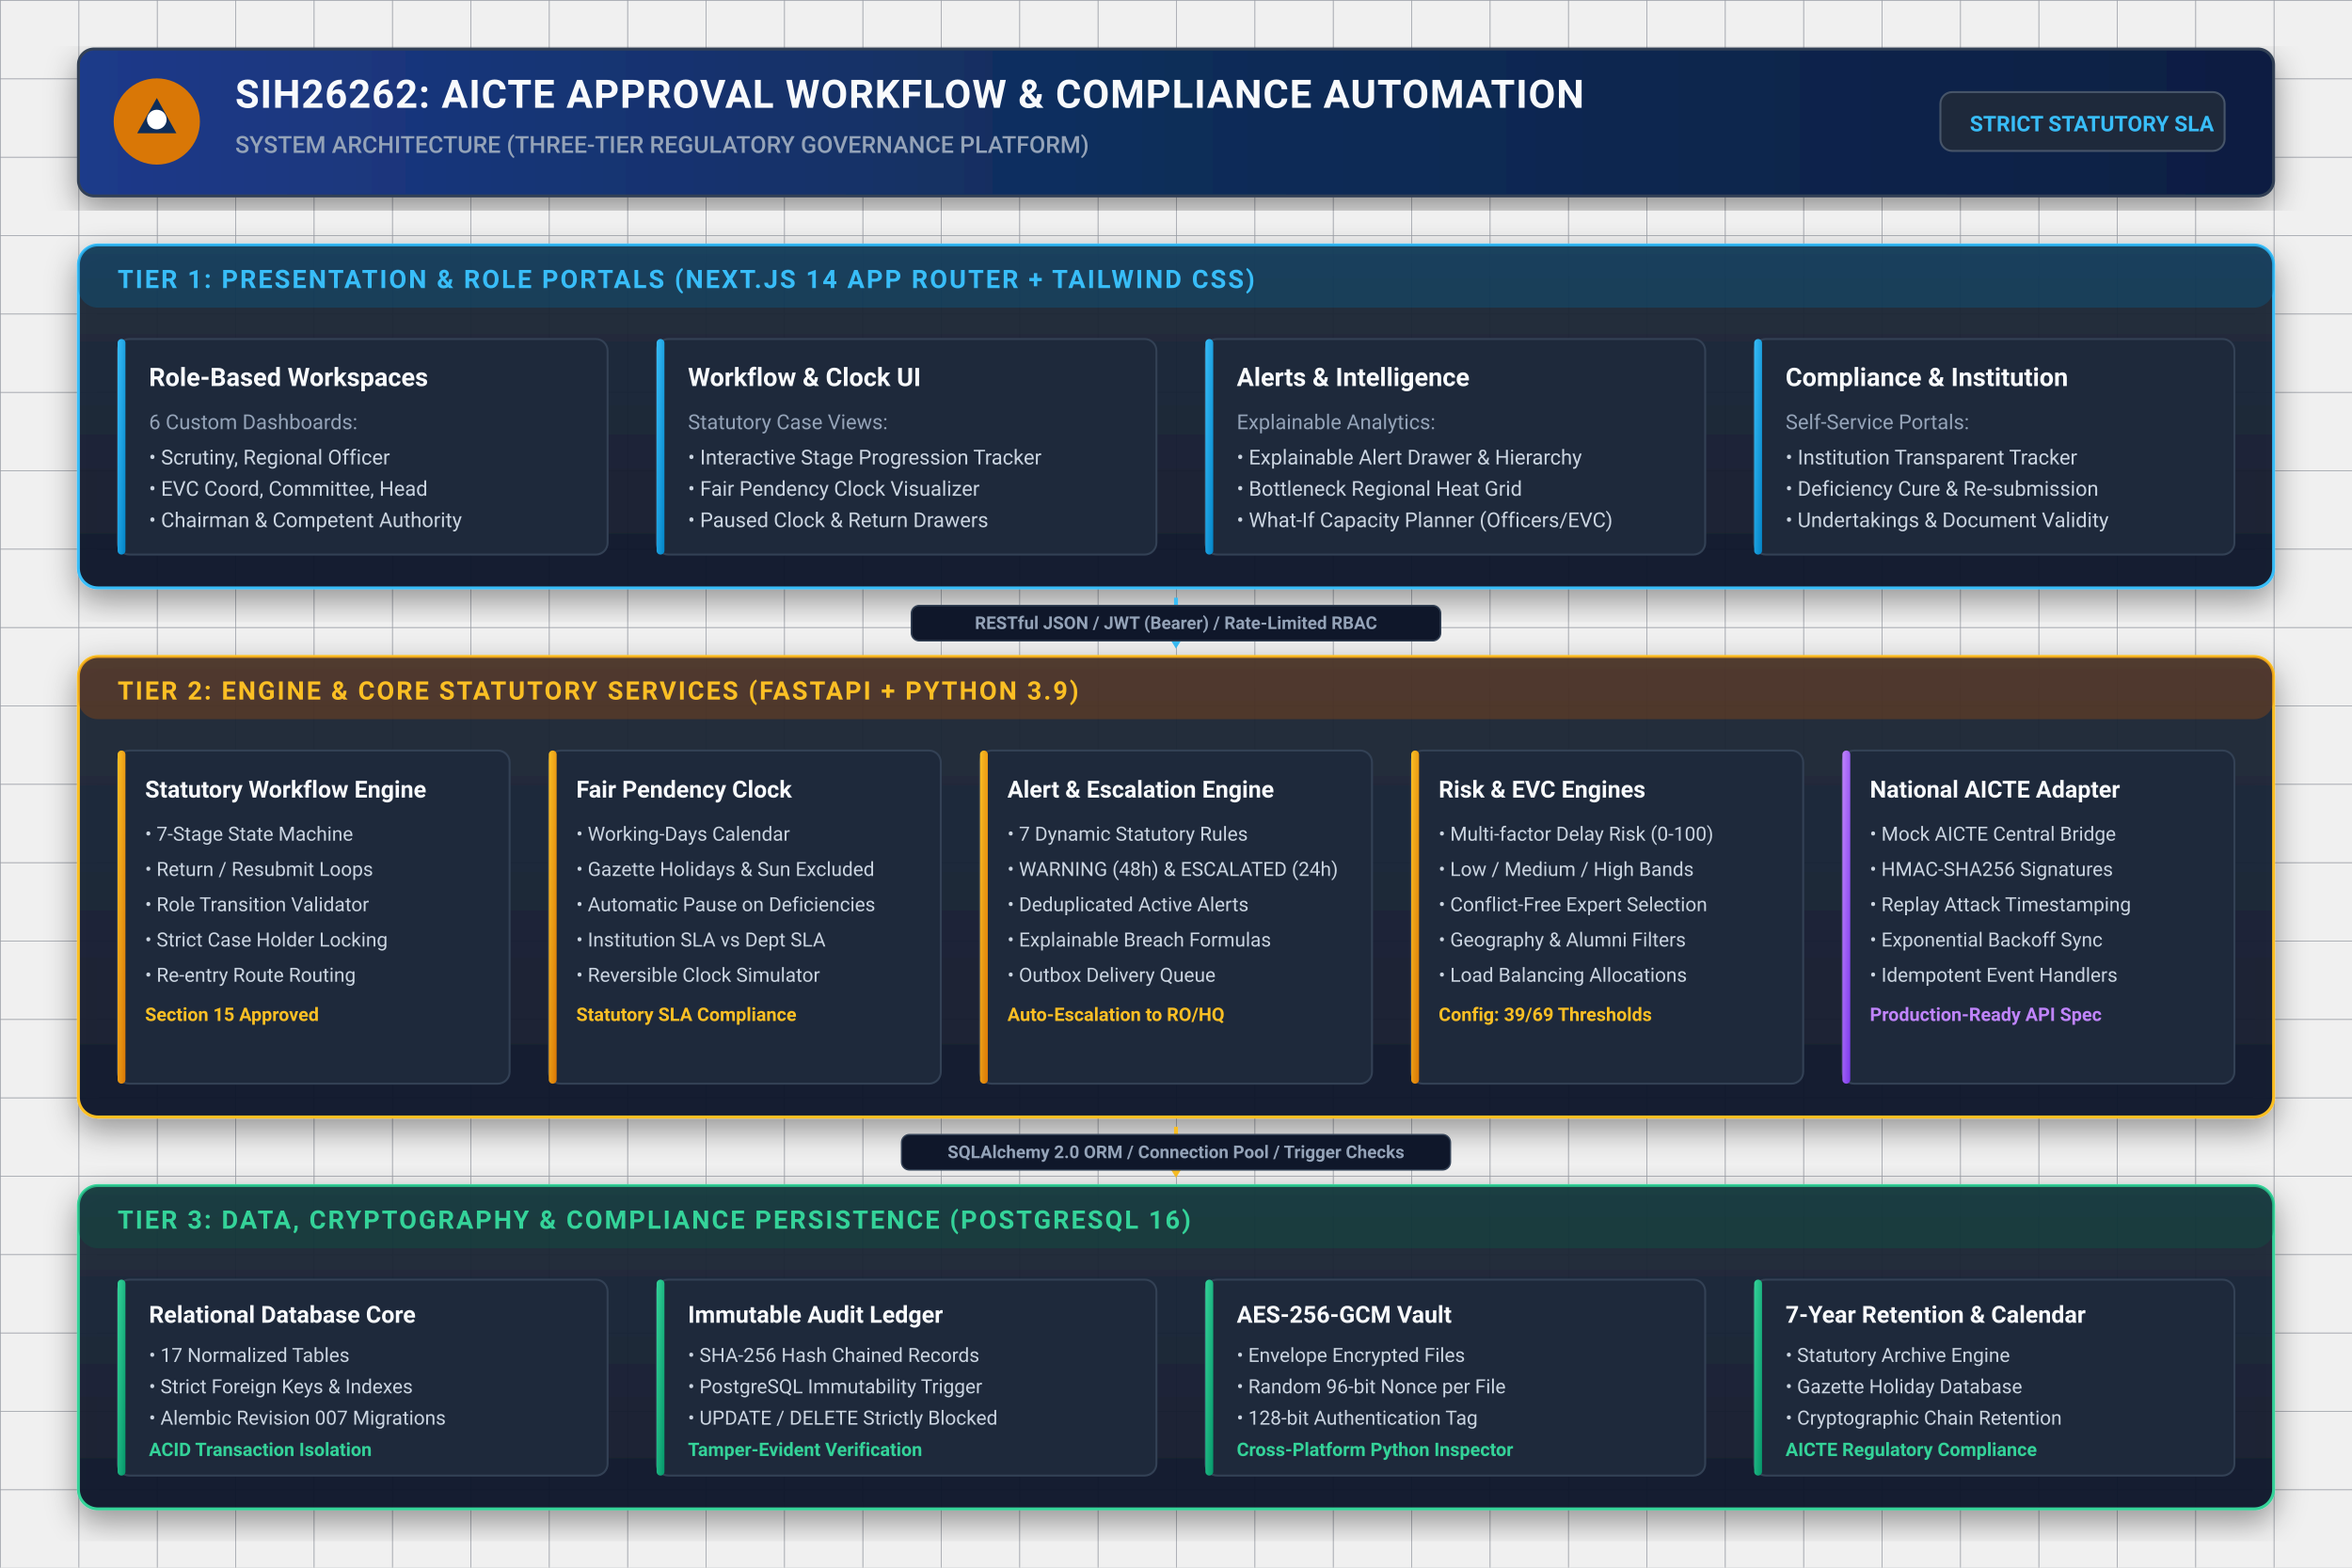
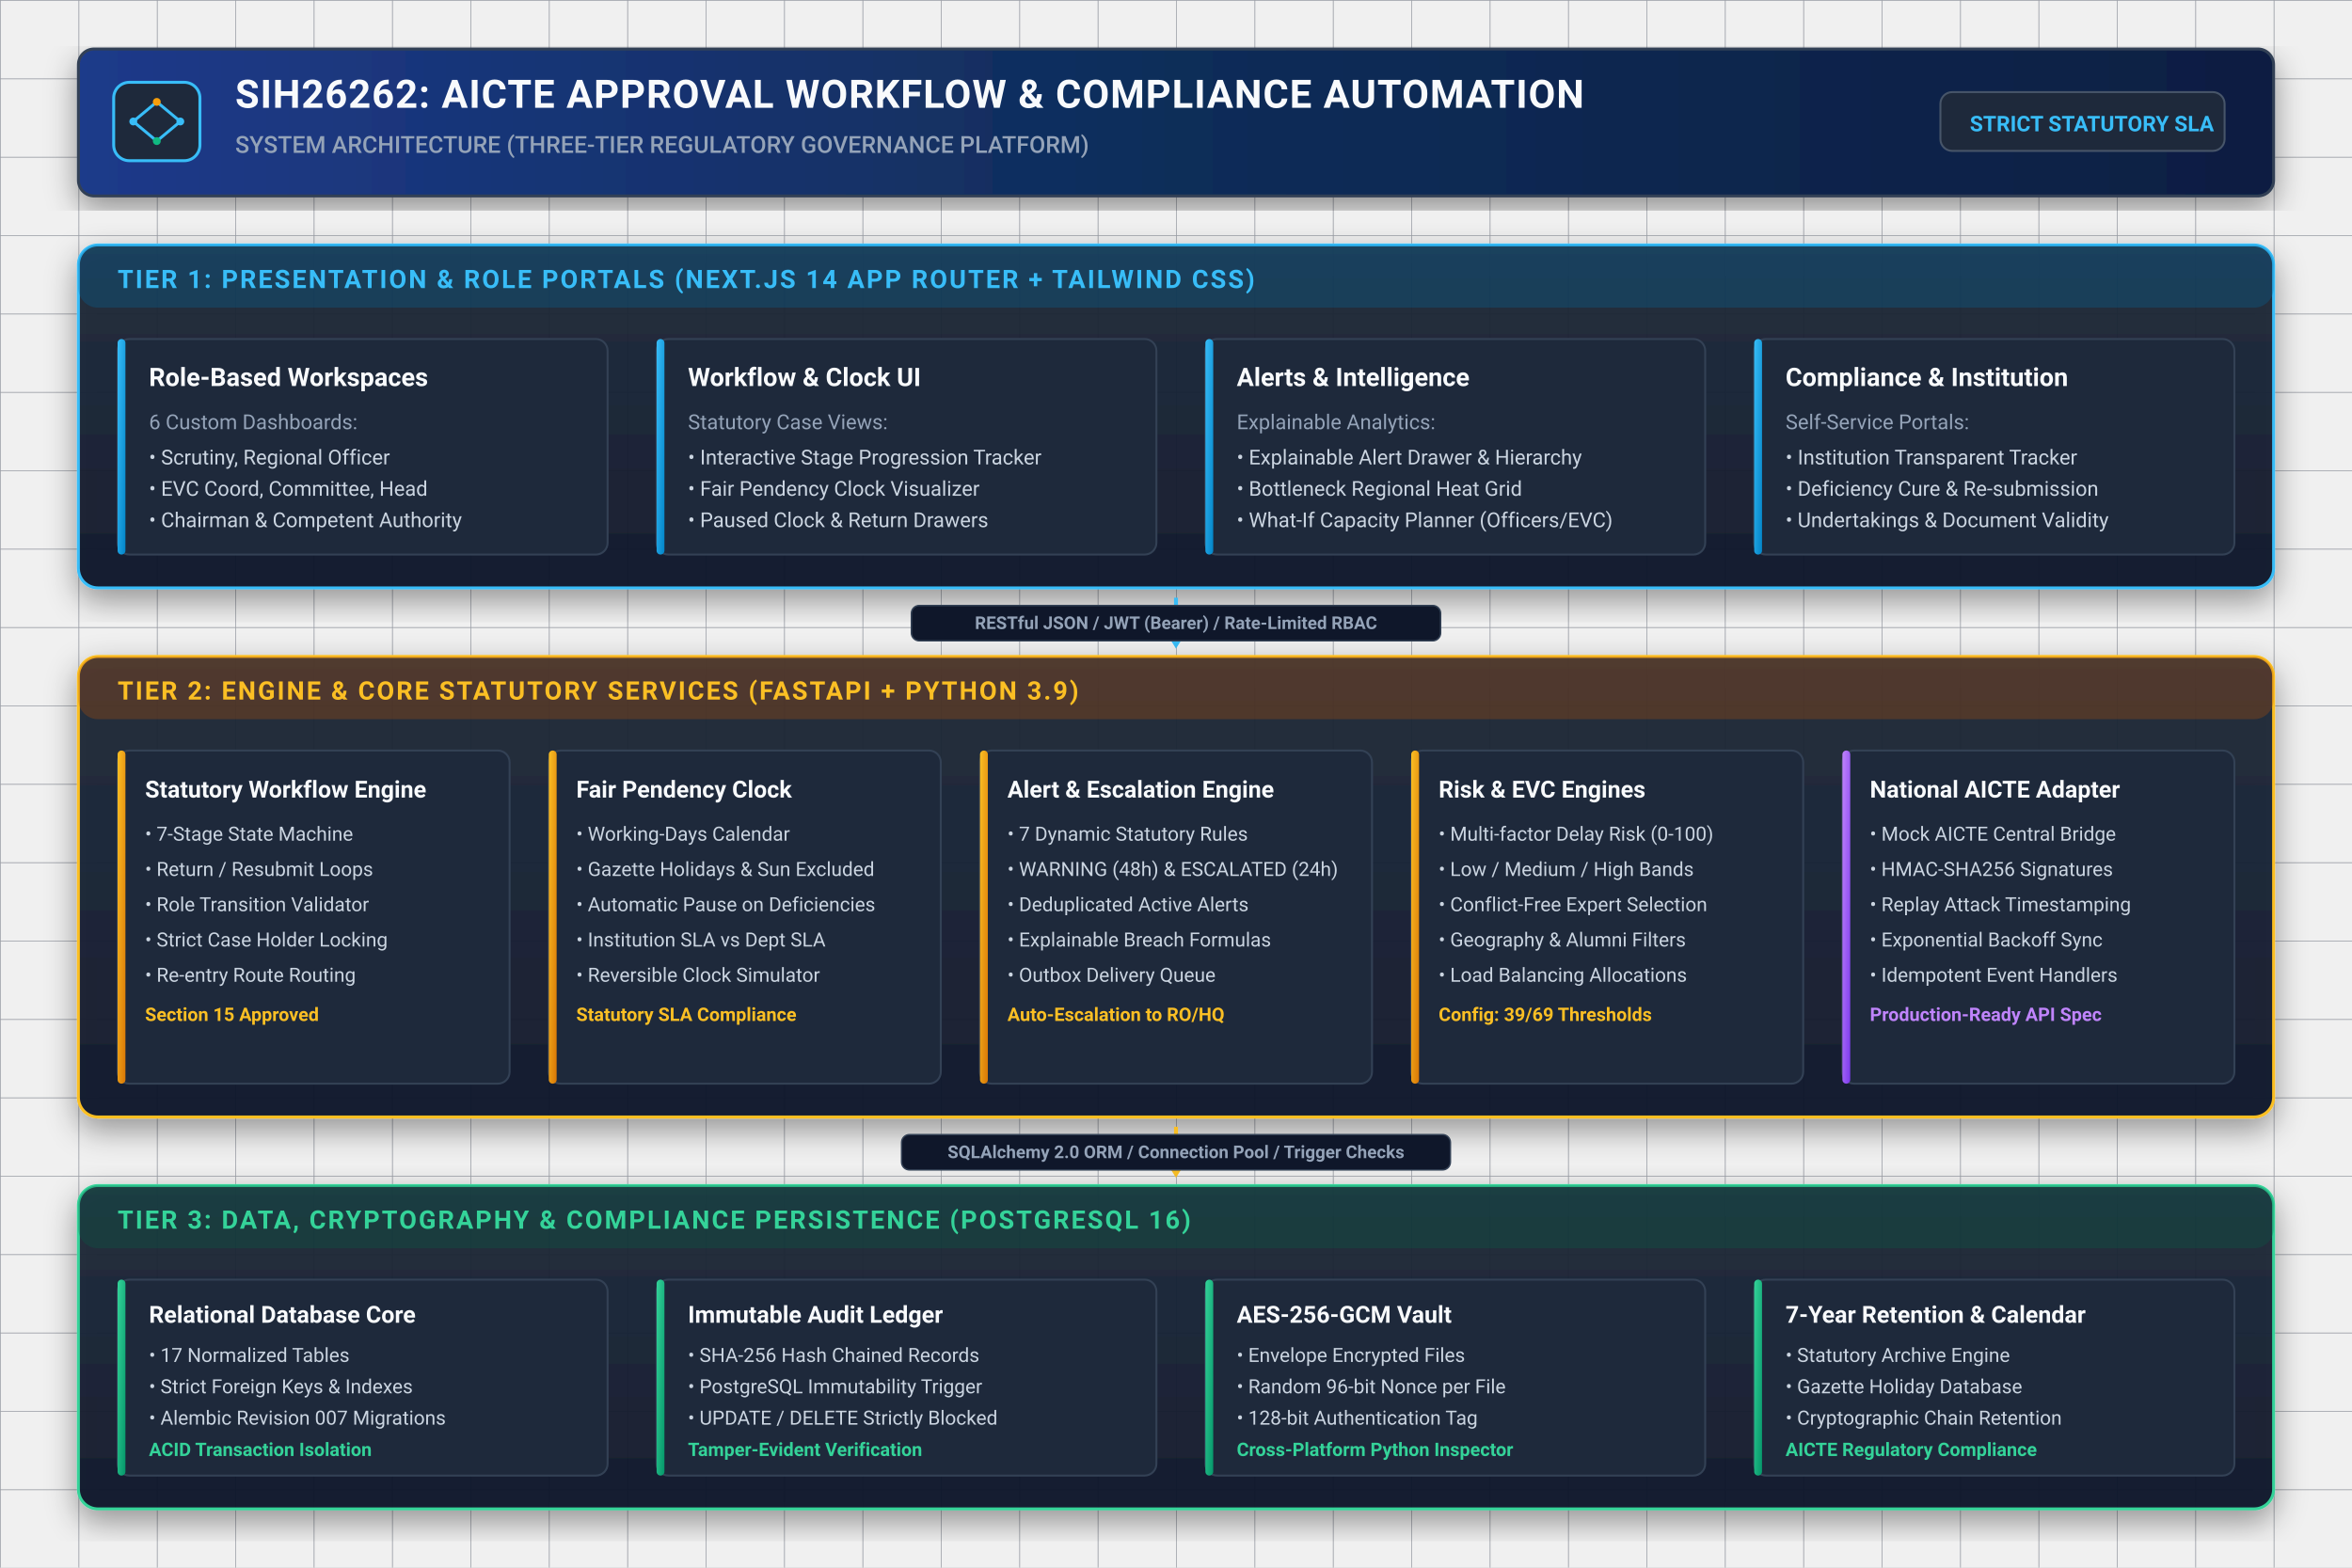
<svg xmlns="http://www.w3.org/2000/svg" viewBox="0 0 1200 800" width="100%" height="100%" style="background:#0b132b; font-family: -apple-system, BlinkMacSystemFont, 'Segoe UI', Roboto, Helvetica, Arial, sans-serif;">
  <defs>
    <linearGradient id="headerGrad" x1="0%" y1="0%" x2="100%" y2="0%">
      <stop offset="0%" stop-color="#1e3a8a" />
      <stop offset="50%" stop-color="#0f2d59" />
      <stop offset="100%" stop-color="#091e42" />
    </linearGradient>
    <linearGradient id="tierCardGrad" x1="0%" y1="0%" x2="0%" y2="100%">
      <stop offset="0%" stop-color="#1e293b" stop-opacity="0.95" />
      <stop offset="100%" stop-color="#0f172a" stop-opacity="0.95" />
    </linearGradient>
    <linearGradient id="accentBlue" x1="0%" y1="0%" x2="100%" y2="100%">
      <stop offset="0%" stop-color="#38bdf8" />
      <stop offset="100%" stop-color="#0284c7" />
    </linearGradient>
    <linearGradient id="accentGold" x1="0%" y1="0%" x2="100%" y2="100%">
      <stop offset="0%" stop-color="#fbbf24" />
      <stop offset="100%" stop-color="#d97706" />
    </linearGradient>
    <linearGradient id="accentGreen" x1="0%" y1="0%" x2="100%" y2="100%">
      <stop offset="0%" stop-color="#34d399" />
      <stop offset="100%" stop-color="#059669" />
    </linearGradient>
    <linearGradient id="accentPurple" x1="0%" y1="0%" x2="100%" y2="100%">
      <stop offset="0%" stop-color="#c084fc" />
      <stop offset="100%" stop-color="#7c3aed" />
    </linearGradient>
    <filter id="dropShadow" x="-10%" y="-10%" width="120%" height="120%">
      <feDropShadow dx="0" dy="6" stdDeviation="8" flood-color="#000000" flood-opacity="0.4" />
    </filter>
  </defs>
  <pattern id="grid" width="40" height="40" patternUnits="userSpaceOnUse">
    <path d="M 40 0 L 0 0 0 40" fill="none" stroke="#1e293b" stroke-width="0.75" stroke-opacity="0.4" />
  </pattern>
  <rect width="1200" height="800" fill="url(#grid)" />
  <rect x="40" y="25" width="1120" height="75" rx="8" fill="url(#headerGrad)" stroke="#334155" stroke-width="1.5" filter="url(#dropShadow)" />
-   <circle cx="80" cy="62" r="22" fill="#d97706" />
-   <path d="M 70 68 L 80 50 L 90 68 Z" fill="#0f2d59" />
-   <circle cx="80" cy="61" r="5" fill="#ffffff" />
+   <rect x="58" y="42" width="44" height="40" rx="8" fill="#1e293b" stroke="#38bdf8" stroke-width="1.5" />
+   <path d="M 68 62 L 80 52 L 92 62 L 80 72 Z" fill="none" stroke="#38bdf8" stroke-width="1.5" stroke-linejoin="round" />
+   <circle cx="80" cy="52" r="2" fill="#f59e0b" />
+   <circle cx="92" cy="62" r="2" fill="#38bdf8" />
+   <circle cx="80" cy="72" r="2" fill="#10b981" />
+   <circle cx="68" cy="62" r="2" fill="#38bdf8" />
  <text x="120" y="55" fill="#f8fafc" font-size="20" font-weight="700" letter-spacing="0.5">SIH26262: AICTE APPROVAL WORKFLOW &amp; COMPLIANCE AUTOMATION</text>
  <text x="120" y="78" fill="#94a3b8" font-size="12" font-weight="500">SYSTEM ARCHITECTURE (THREE-TIER REGULATORY GOVERNANCE PLATFORM)</text>
  <rect x="990" y="47" width="145" height="30" rx="6" fill="#1e293b" stroke="#475569" stroke-width="1" />
  <text x="1005" y="67" fill="#38bdf8" font-size="11" font-weight="600">STRICT STATUTORY SLA</text>
  <g transform="translate(40, 125)">
    <rect width="1120" height="175" rx="10" fill="url(#tierCardGrad)" stroke="#38bdf8" stroke-width="1.5" filter="url(#dropShadow)" />
    <rect x="0" y="0" width="1120" height="32" rx="10" fill="#0369a1" fill-opacity="0.3" />
    <text x="20" y="22" fill="#38bdf8" font-size="13" font-weight="700" letter-spacing="1">TIER 1: PRESENTATION &amp; ROLE PORTALS (NEXT.JS 14 APP ROUTER + TAILWIND CSS)</text>
    <g transform="translate(20, 48)">
      <rect width="250" height="110" rx="6" fill="#1e293b" stroke="#334155" stroke-width="1" />
      <rect x="0" y="0" width="4" height="110" rx="2" fill="url(#accentBlue)" />
      <text x="16" y="24" fill="#f8fafc" font-size="13" font-weight="600">Role-Based Workspaces</text>
      <text x="16" y="46" fill="#94a3b8" font-size="10.5">6 Custom Dashboards:</text>
      <text x="16" y="64" fill="#cbd5e1" font-size="10.5">• Scrutiny, Regional Officer</text>
      <text x="16" y="80" fill="#cbd5e1" font-size="10.5">• EVC Coord, Committee, Head</text>
      <text x="16" y="96" fill="#cbd5e1" font-size="10.5">• Chairman &amp; Competent Authority</text>
    </g>
    <g transform="translate(295, 48)">
      <rect width="255" height="110" rx="6" fill="#1e293b" stroke="#334155" stroke-width="1" />
      <rect x="0" y="0" width="4" height="110" rx="2" fill="url(#accentBlue)" />
      <text x="16" y="24" fill="#f8fafc" font-size="13" font-weight="600">Workflow &amp; Clock UI</text>
      <text x="16" y="46" fill="#94a3b8" font-size="10.5">Statutory Case Views:</text>
      <text x="16" y="64" fill="#cbd5e1" font-size="10.5">• Interactive Stage Progression Tracker</text>
      <text x="16" y="80" fill="#cbd5e1" font-size="10.5">• Fair Pendency Clock Visualizer</text>
      <text x="16" y="96" fill="#cbd5e1" font-size="10.5">• Paused Clock &amp; Return Drawers</text>
    </g>
    <g transform="translate(575, 48)">
      <rect width="255" height="110" rx="6" fill="#1e293b" stroke="#334155" stroke-width="1" />
      <rect x="0" y="0" width="4" height="110" rx="2" fill="url(#accentBlue)" />
      <text x="16" y="24" fill="#f8fafc" font-size="13" font-weight="600">Alerts &amp; Intelligence</text>
      <text x="16" y="46" fill="#94a3b8" font-size="10.5">Explainable Analytics:</text>
      <text x="16" y="64" fill="#cbd5e1" font-size="10.5">• Explainable Alert Drawer &amp; Hierarchy</text>
      <text x="16" y="80" fill="#cbd5e1" font-size="10.5">• Bottleneck Regional Heat Grid</text>
      <text x="16" y="96" fill="#cbd5e1" font-size="10.5">• What-If Capacity Planner (Officers/EVC)</text>
    </g>
    <g transform="translate(855, 48)">
      <rect width="245" height="110" rx="6" fill="#1e293b" stroke="#334155" stroke-width="1" />
      <rect x="0" y="0" width="4" height="110" rx="2" fill="url(#accentBlue)" />
      <text x="16" y="24" fill="#f8fafc" font-size="13" font-weight="600">Compliance &amp; Institution</text>
      <text x="16" y="46" fill="#94a3b8" font-size="10.5">Self-Service Portals:</text>
      <text x="16" y="64" fill="#cbd5e1" font-size="10.5">• Institution Transparent Tracker</text>
      <text x="16" y="80" fill="#cbd5e1" font-size="10.5">• Deficiency Cure &amp; Re-submission</text>
      <text x="16" y="96" fill="#cbd5e1" font-size="10.5">• Undertakings &amp; Document Validity</text>
    </g>
  </g>
  <g transform="translate(600, 305)">
    <line x1="0" y1="0" x2="0" y2="20" stroke="#38bdf8" stroke-width="2" stroke-dasharray="4,4" />
    <polygon points="-5,18 0,26 5,18" fill="#38bdf8" />
    <rect x="-135" y="4" width="270" height="18" rx="4" fill="#0f172a" stroke="#334155" stroke-width="0.75" />
    <text x="0" y="16" fill="#94a3b8" font-size="9" text-anchor="middle" font-weight="600">RESTful JSON / JWT (Bearer) / Rate-Limited RBAC</text>
  </g>
  <g transform="translate(40, 335)">
    <rect width="1120" height="235" rx="10" fill="url(#tierCardGrad)" stroke="#fbbf24" stroke-width="1.5" filter="url(#dropShadow)" />
    <rect x="0" y="0" width="1120" height="32" rx="10" fill="#b45309" fill-opacity="0.3" />
    <text x="20" y="22" fill="#fbbf24" font-size="13" font-weight="700" letter-spacing="1">TIER 2: ENGINE &amp; CORE STATUTORY SERVICES (FASTAPI + PYTHON 3.9)</text>
    <g transform="translate(20, 48)">
      <rect width="200" height="170" rx="6" fill="#1e293b" stroke="#334155" stroke-width="1" />
      <rect x="0" y="0" width="4" height="170" rx="2" fill="url(#accentGold)" />
      <text x="14" y="24" fill="#f8fafc" font-size="12" font-weight="600">Statutory Workflow Engine</text>
      <text x="14" y="46" fill="#cbd5e1" font-size="10">• 7-Stage State Machine</text>
      <text x="14" y="64" fill="#cbd5e1" font-size="10">• Return / Resubmit Loops</text>
      <text x="14" y="82" fill="#cbd5e1" font-size="10">• Role Transition Validator</text>
      <text x="14" y="100" fill="#cbd5e1" font-size="10">• Strict Case Holder Locking</text>
      <text x="14" y="118" fill="#cbd5e1" font-size="10">• Re-entry Route Routing</text>
      <text x="14" y="138" fill="#fbbf24" font-size="9.5" font-weight="600">Section 15 Approved</text>
    </g>
    <g transform="translate(240, 48)">
      <rect width="200" height="170" rx="6" fill="#1e293b" stroke="#334155" stroke-width="1" />
      <rect x="0" y="0" width="4" height="170" rx="2" fill="url(#accentGold)" />
      <text x="14" y="24" fill="#f8fafc" font-size="12" font-weight="600">Fair Pendency Clock</text>
      <text x="14" y="46" fill="#cbd5e1" font-size="10">• Working-Days Calendar</text>
      <text x="14" y="64" fill="#cbd5e1" font-size="10">• Gazette Holidays &amp; Sun Excluded</text>
      <text x="14" y="82" fill="#cbd5e1" font-size="10">• Automatic Pause on Deficiencies</text>
      <text x="14" y="100" fill="#cbd5e1" font-size="10">• Institution SLA vs Dept SLA</text>
      <text x="14" y="118" fill="#cbd5e1" font-size="10">• Reversible Clock Simulator</text>
      <text x="14" y="138" fill="#fbbf24" font-size="9.5" font-weight="600">Statutory SLA Compliance</text>
    </g>
    <g transform="translate(460, 48)">
      <rect width="200" height="170" rx="6" fill="#1e293b" stroke="#334155" stroke-width="1" />
      <rect x="0" y="0" width="4" height="170" rx="2" fill="url(#accentGold)" />
      <text x="14" y="24" fill="#f8fafc" font-size="12" font-weight="600">Alert &amp; Escalation Engine</text>
      <text x="14" y="46" fill="#cbd5e1" font-size="10">• 7 Dynamic Statutory Rules</text>
      <text x="14" y="64" fill="#cbd5e1" font-size="10">• WARNING (48h) &amp; ESCALATED (24h)</text>
      <text x="14" y="82" fill="#cbd5e1" font-size="10">• Deduplicated Active Alerts</text>
      <text x="14" y="100" fill="#cbd5e1" font-size="10">• Explainable Breach Formulas</text>
      <text x="14" y="118" fill="#cbd5e1" font-size="10">• Outbox Delivery Queue</text>
      <text x="14" y="138" fill="#fbbf24" font-size="9.5" font-weight="600">Auto-Escalation to RO/HQ</text>
    </g>
    <g transform="translate(680, 48)">
      <rect width="200" height="170" rx="6" fill="#1e293b" stroke="#334155" stroke-width="1" />
      <rect x="0" y="0" width="4" height="170" rx="2" fill="url(#accentGold)" />
      <text x="14" y="24" fill="#f8fafc" font-size="12" font-weight="600">Risk &amp; EVC Engines</text>
      <text x="14" y="46" fill="#cbd5e1" font-size="10">• Multi-factor Delay Risk (0-100)</text>
      <text x="14" y="64" fill="#cbd5e1" font-size="10">• Low / Medium / High Bands</text>
      <text x="14" y="82" fill="#cbd5e1" font-size="10">• Conflict-Free Expert Selection</text>
      <text x="14" y="100" fill="#cbd5e1" font-size="10">• Geography &amp; Alumni Filters</text>
      <text x="14" y="118" fill="#cbd5e1" font-size="10">• Load Balancing Allocations</text>
      <text x="14" y="138" fill="#fbbf24" font-size="9.5" font-weight="600">Config: 39/69 Thresholds</text>
    </g>
    <g transform="translate(900, 48)">
      <rect width="200" height="170" rx="6" fill="#1e293b" stroke="#334155" stroke-width="1" />
      <rect x="0" y="0" width="4" height="170" rx="2" fill="url(#accentPurple)" />
      <text x="14" y="24" fill="#f8fafc" font-size="12" font-weight="600">National AICTE Adapter</text>
      <text x="14" y="46" fill="#cbd5e1" font-size="10">• Mock AICTE Central Bridge</text>
      <text x="14" y="64" fill="#cbd5e1" font-size="10">• HMAC-SHA256 Signatures</text>
      <text x="14" y="82" fill="#cbd5e1" font-size="10">• Replay Attack Timestamping</text>
      <text x="14" y="100" fill="#cbd5e1" font-size="10">• Exponential Backoff Sync</text>
      <text x="14" y="118" fill="#cbd5e1" font-size="10">• Idempotent Event Handlers</text>
      <text x="14" y="138" fill="#c084fc" font-size="9.5" font-weight="600">Production-Ready API Spec</text>
    </g>
  </g>
  <g transform="translate(600, 575)">
    <line x1="0" y1="0" x2="0" y2="20" stroke="#fbbf24" stroke-width="2" stroke-dasharray="4,4" />
    <polygon points="-5,18 0,26 5,18" fill="#fbbf24" />
    <rect x="-140" y="4" width="280" height="18" rx="4" fill="#0f172a" stroke="#334155" stroke-width="0.75" />
    <text x="0" y="16" fill="#94a3b8" font-size="9" text-anchor="middle" font-weight="600">SQLAlchemy 2.0 ORM / Connection Pool / Trigger Checks</text>
  </g>
  <g transform="translate(40, 605)">
    <rect width="1120" height="165" rx="10" fill="url(#tierCardGrad)" stroke="#34d399" stroke-width="1.5" filter="url(#dropShadow)" />
    <rect x="0" y="0" width="1120" height="32" rx="10" fill="#065f46" fill-opacity="0.3" />
    <text x="20" y="22" fill="#34d399" font-size="13" font-weight="700" letter-spacing="1">TIER 3: DATA, CRYPTOGRAPHY &amp; COMPLIANCE PERSISTENCE (POSTGRESQL 16)</text>
    <g transform="translate(20, 48)">
      <rect width="250" height="100" rx="6" fill="#1e293b" stroke="#334155" stroke-width="1" />
      <rect x="0" y="0" width="4" height="100" rx="2" fill="url(#accentGreen)" />
      <text x="16" y="22" fill="#f8fafc" font-size="12" font-weight="600">Relational Database Core</text>
      <text x="16" y="42" fill="#cbd5e1" font-size="10">• 17 Normalized Tables</text>
      <text x="16" y="58" fill="#cbd5e1" font-size="10">• Strict Foreign Keys &amp; Indexes</text>
      <text x="16" y="74" fill="#cbd5e1" font-size="10">• Alembic Revision 007 Migrations</text>
      <text x="16" y="90" fill="#34d399" font-size="9.5" font-weight="600">ACID Transaction Isolation</text>
    </g>
    <g transform="translate(295, 48)">
      <rect width="255" height="100" rx="6" fill="#1e293b" stroke="#334155" stroke-width="1" />
      <rect x="0" y="0" width="4" height="100" rx="2" fill="url(#accentGreen)" />
      <text x="16" y="22" fill="#f8fafc" font-size="12" font-weight="600">Immutable Audit Ledger</text>
      <text x="16" y="42" fill="#cbd5e1" font-size="10">• SHA-256 Hash Chained Records</text>
      <text x="16" y="58" fill="#cbd5e1" font-size="10">• PostgreSQL Immutability Trigger</text>
      <text x="16" y="74" fill="#cbd5e1" font-size="10">• UPDATE / DELETE Strictly Blocked</text>
      <text x="16" y="90" fill="#34d399" font-size="9.5" font-weight="600">Tamper-Evident Verification</text>
    </g>
    <g transform="translate(575, 48)">
      <rect width="255" height="100" rx="6" fill="#1e293b" stroke="#334155" stroke-width="1" />
      <rect x="0" y="0" width="4" height="100" rx="2" fill="url(#accentGreen)" />
      <text x="16" y="22" fill="#f8fafc" font-size="12" font-weight="600">AES-256-GCM Vault</text>
      <text x="16" y="42" fill="#cbd5e1" font-size="10">• Envelope Encrypted Files</text>
      <text x="16" y="58" fill="#cbd5e1" font-size="10">• Random 96-bit Nonce per File</text>
      <text x="16" y="74" fill="#cbd5e1" font-size="10">• 128-bit Authentication Tag</text>
      <text x="16" y="90" fill="#34d399" font-size="9.5" font-weight="600">Cross-Platform Python Inspector</text>
    </g>
    <g transform="translate(855, 48)">
      <rect width="245" height="100" rx="6" fill="#1e293b" stroke="#334155" stroke-width="1" />
      <rect x="0" y="0" width="4" height="100" rx="2" fill="url(#accentGreen)" />
      <text x="16" y="22" fill="#f8fafc" font-size="12" font-weight="600">7-Year Retention &amp; Calendar</text>
      <text x="16" y="42" fill="#cbd5e1" font-size="10">• Statutory Archive Engine</text>
      <text x="16" y="58" fill="#cbd5e1" font-size="10">• Gazette Holiday Database</text>
      <text x="16" y="74" fill="#cbd5e1" font-size="10">• Cryptographic Chain Retention</text>
      <text x="16" y="90" fill="#34d399" font-size="9.5" font-weight="600">AICTE Regulatory Compliance</text>
    </g>
  </g>
</svg>
